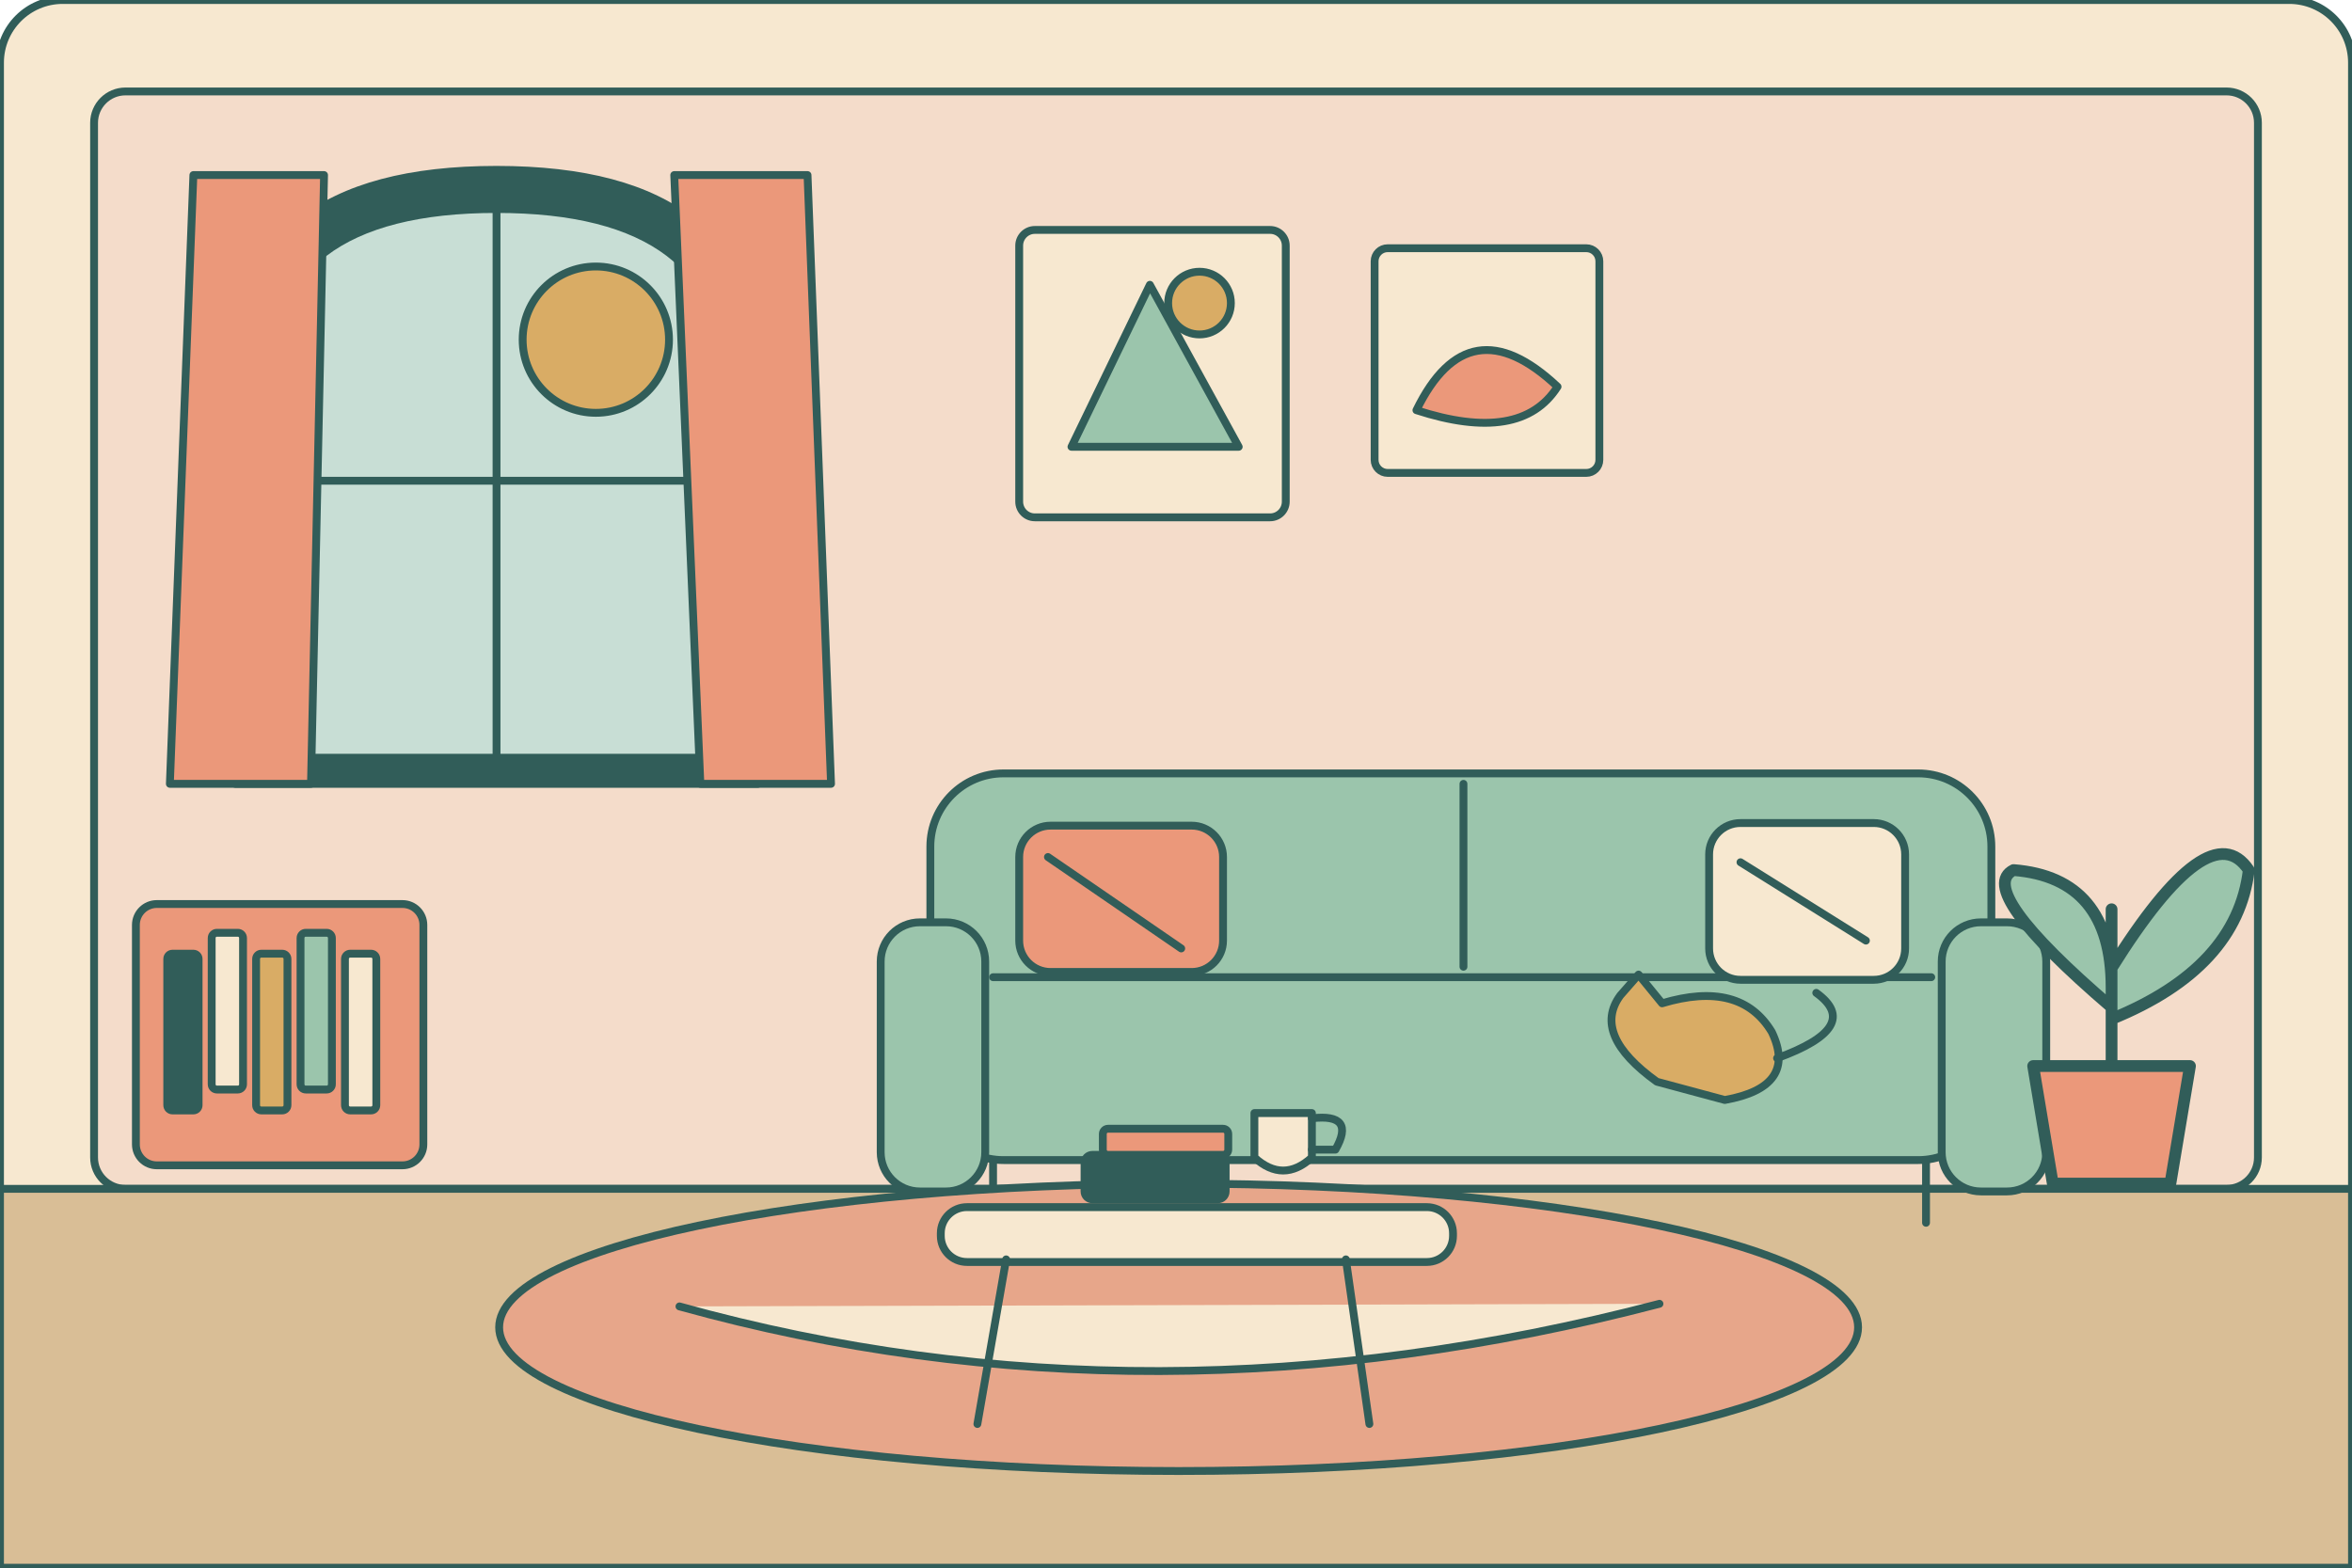
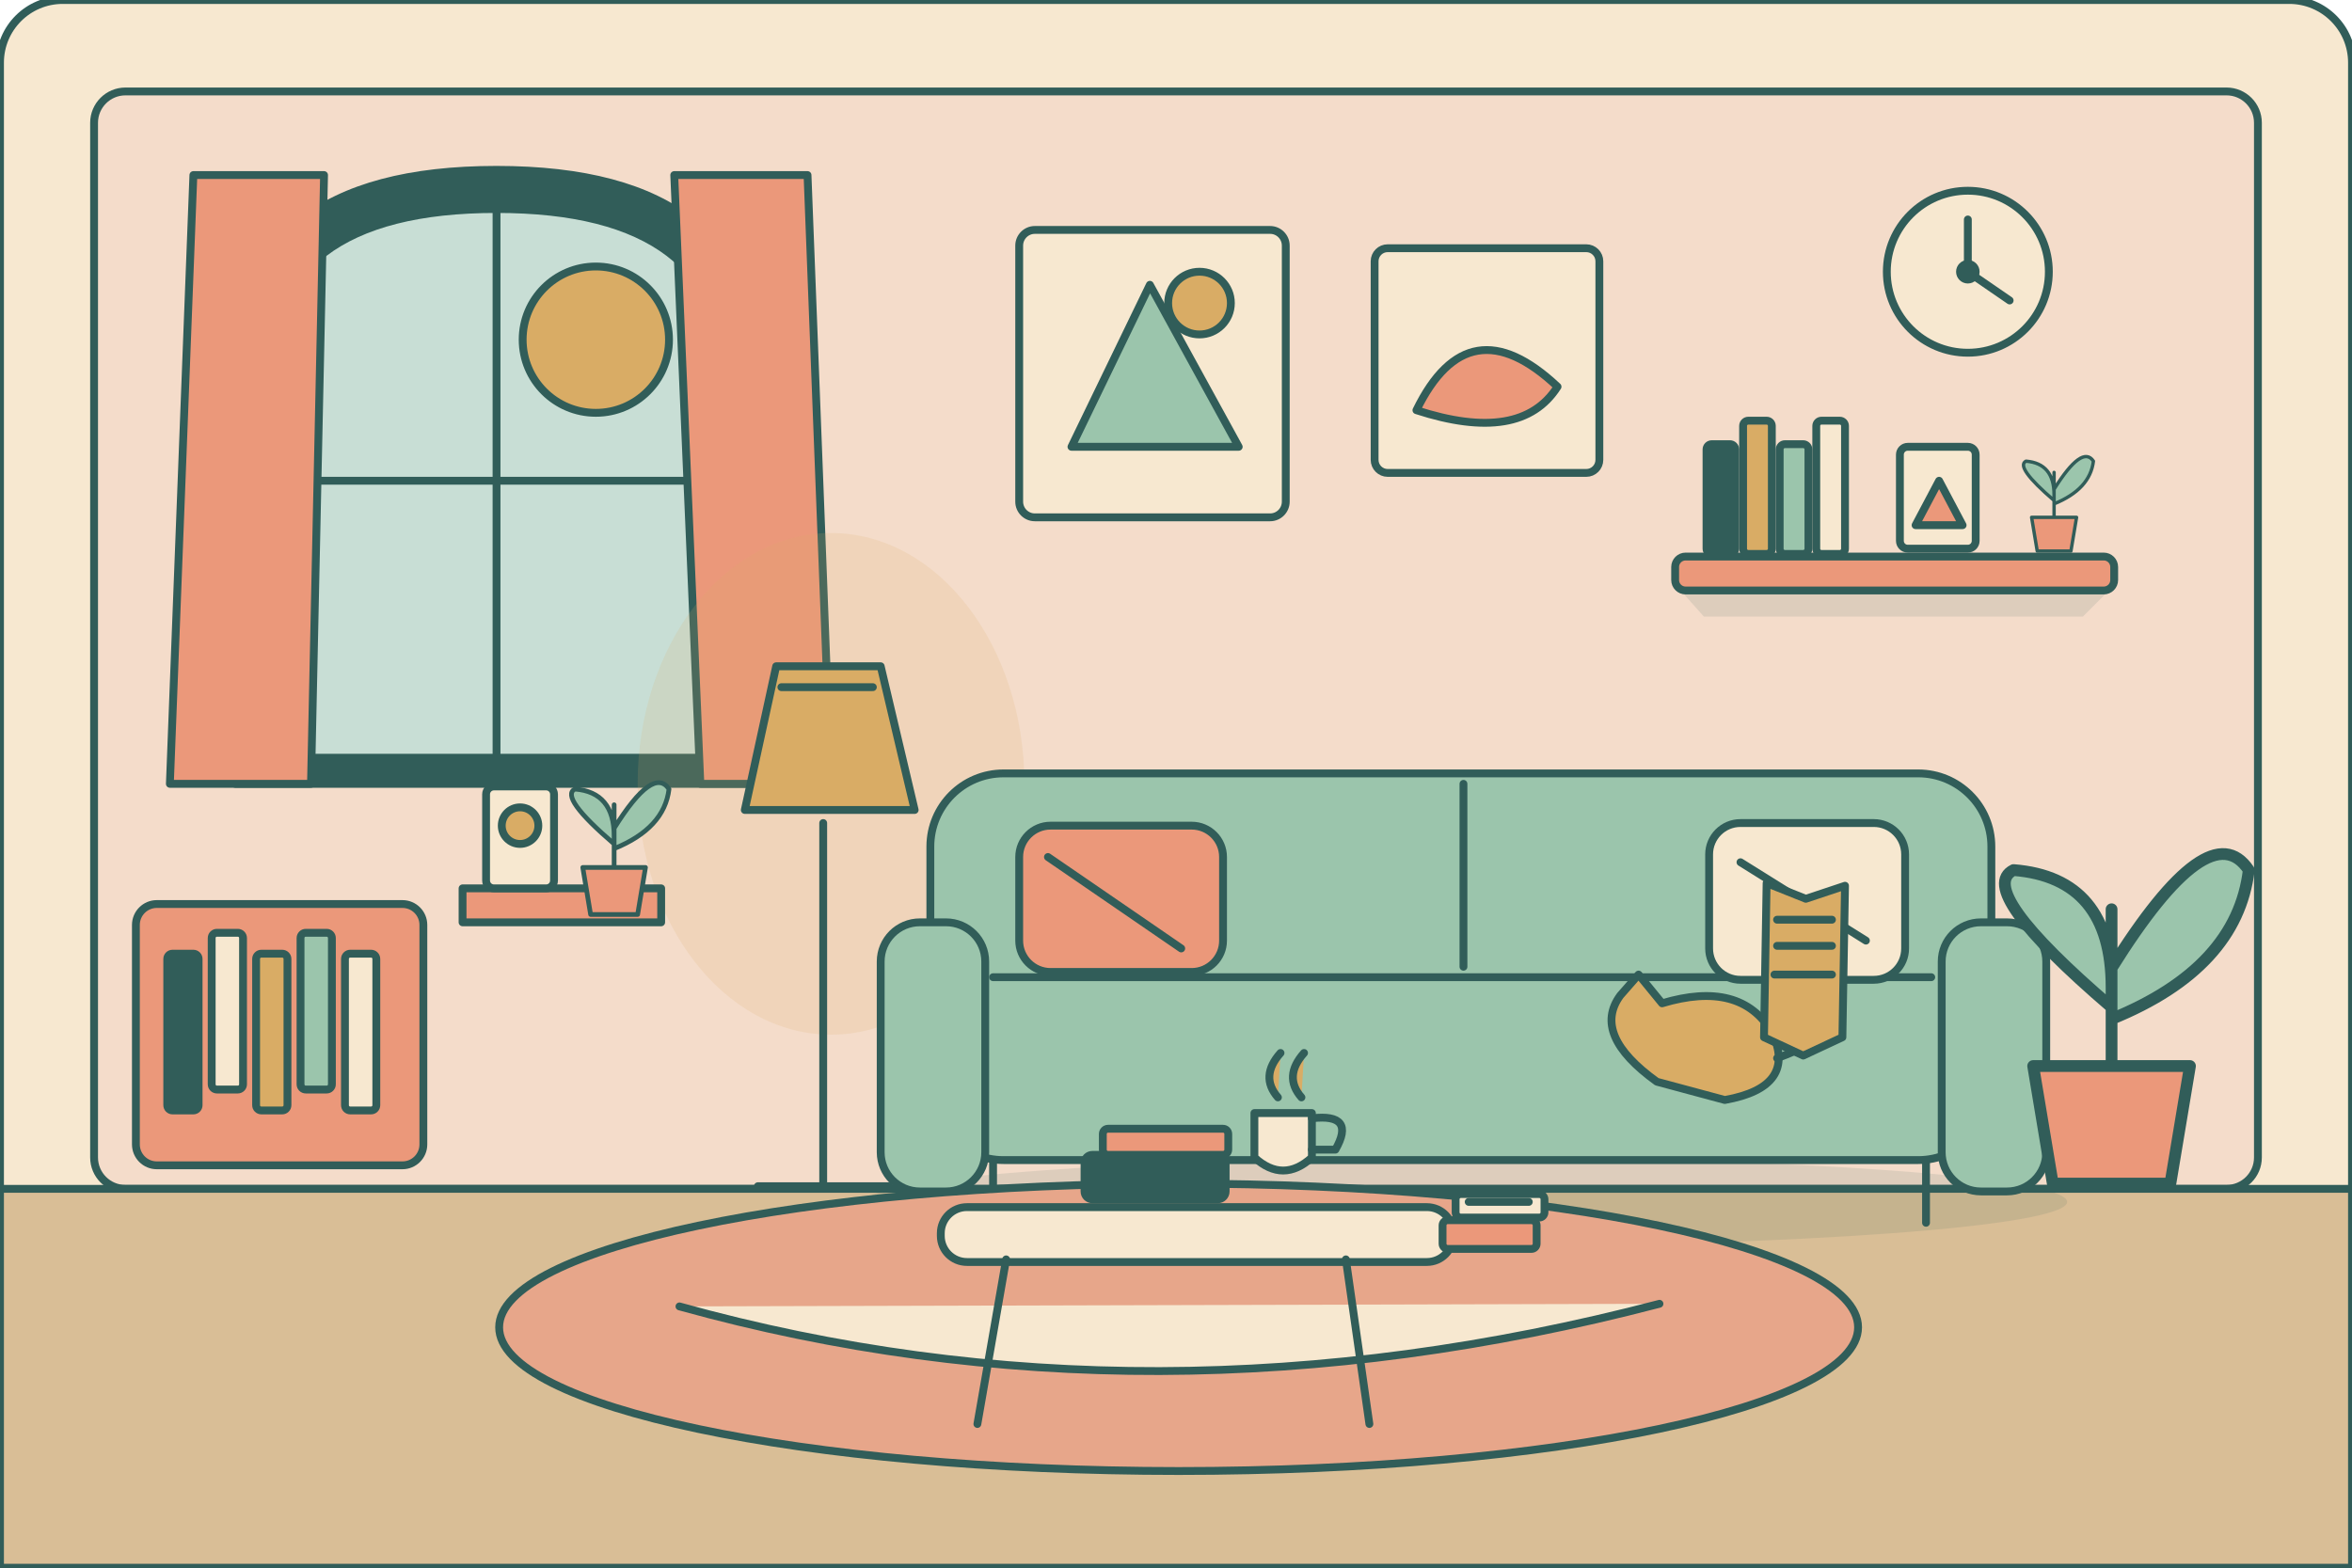
<svg xmlns="http://www.w3.org/2000/svg" viewBox="0 0 900 600" role="img" aria-labelledby="title">
  <g stroke="#315D59" stroke-width="3" stroke-linecap="round" stroke-linejoin="round">
    <rect x="0" y="0" width="900" height="600" rx="24" fill="#F7E8D0" />
    <rect x="36" y="35" width="828" height="420" rx="12" fill="#F4DCCA" />
    <path d="M0 455H900V600H0Z" fill="#D9BE96" />
    <path d="M90 300V145Q90 65 190 65Q290 65 290 145V300Z" fill="#315D59" />
    <path d="M102 290V147Q102 80 190 80Q278 80 278 147V290Z" fill="#C8DED5" />
    <circle cx="228" cy="130" r="28" fill="#D9AC65" />
    <path d="M190 81V290M102 184H278" fill="none" />
    <path d="M74 67H124L119 300H65ZM258 67H309L318 300H268Z" fill="#EB987A" />
    <rect x="390" y="88" width="102" height="110" rx="6" fill="#F7E8D0" />
    <path d="M410 171L440 109L474 171Z" fill="#9BC5AC" />
    <circle cx="459" cy="116" r="12" fill="#D9AC65" />
    <rect x="526" y="95" width="86" height="86" rx="5" fill="#F7E8D0" />
    <path d="M542 157Q562 116 596 148Q582 170 542 157Z" fill="#EB987A" />
+     <ellipse cx="318" cy="300" rx="74" ry="96" fill="#D9AC65" stroke="none" opacity=".16" />
+     <path d="M315 315V453M290 454H340" fill="#315D59" />
+     <path d="M285 310L297 255H337L350 310Z" fill="#D9AC65" />
+     <path d="M299 263H334" fill="#F7E8D0" />
+     <circle cx="753" cy="104" r="31" fill="#F7E8D0" />
+     <path d="M753 84V104L769 115" fill="none" />
+     <circle cx="753" cy="104" r="3" fill="#315D59" />
+     <rect x="641" y="213" width="168" height="13" rx="4" fill="#EB987A" />
+     <g stroke="none" fill="#315D59" opacity="0.12">
+       <path d="M644 227H806L797 236H652Z" fill="#315D59" />
+     </g>
+     <rect x="653" y="170" width="11" height="42" rx="2" fill="#315D59" />
+     <rect x="667" y="161" width="11" height="51" rx="2" fill="#D9AC65" />
+     <rect x="681" y="170" width="11" height="42" rx="2" fill="#9BC5AC" />
+     <rect x="695" y="161" width="11" height="51" rx="2" fill="#F7E8D0" />
+     <rect x="727" y="171" width="29" height="39" rx="3" fill="#F7E8D0" />
+     <path d="M733 201L742 184L751 201Z" fill="#EB987A" />
+     <g transform="translate(786 198) scale(0.43)">
+       <path d="M0 0V-40M0-15Q-35-45-25-50Q0-48 0-20M0-25Q25-65 35-50Q32-25 0-12" fill="#9BC5AC" />
+       <path d="M-20 0H20L15 30H-15Z" fill="#EB987A" />
+     </g>
+     <g stroke="none" fill="#315D59" opacity="0.12">
+       <ellipse cx="561" cy="460" rx="230" ry="17" />
+     </g>
    <rect x="356" y="296" width="406" height="148" rx="28" fill="#9BC5AC" />
    <rect x="337" y="353" width="40" height="103" rx="15" fill="#9BC5AC" />
    <rect x="743" y="353" width="40" height="103" rx="15" fill="#9BC5AC" />
    <path d="M380 374H739M560 300V370" fill="none" />
    <rect x="390" y="316" width="78" height="56" rx="12" fill="#EB987A" />
    <rect x="654" y="315" width="75" height="60" rx="12" fill="#F7E8D0" />
    <path d="M401 328L452 363M666 330L714 360" fill="#D9AC65" />
    <path d="M380 445V468M737 445V468" fill="none" />
    <ellipse cx="451" cy="508" rx="260" ry="55" fill="#E7A68A" />
    <path d="M260 500Q440 550 635 499" fill="#F7E8D0" />
    <rect x="360" y="462" width="196" height="21" rx="10" fill="#F7E8D0" />
    <path d="M385 482L374 545M515 482L524 545" fill="none" />
    <rect x="415" y="442" width="54" height="17" rx="3" fill="#315D59" />
    <rect x="422" y="432" width="48" height="10" rx="2" fill="#EB987A" />
    <path d="M480 443V426H502V443Q491 453 480 443Z" fill="#F7E8D0" />
    <path d="M502 428Q519 426 511 440H502" fill="none" />
    <g transform="translate(808 408) scale(1.5)">
      <path d="M0 0V-40M0-15Q-35-45-25-50Q0-48 0-20M0-25Q25-65 35-50Q32-25 0-12" fill="#9BC5AC" />
      <path d="M-20 0H20L15 30H-15Z" fill="#EB987A" />
    </g>
    <rect x="52" y="346" width="110" height="100" rx="8" fill="#EB987A" />
    <rect x="64" y="365" width="12" height="60" rx="2" fill="#315D59" />
    <rect x="81" y="357" width="12" height="60" rx="2" fill="#F7E8D0" />
    <rect x="98" y="365" width="12" height="60" rx="2" fill="#D9AC65" />
    <rect x="115" y="357" width="12" height="60" rx="2" fill="#9BC5AC" />
    <rect x="132" y="365" width="12" height="60" rx="2" fill="#F7E8D0" />
    <path d="M634 414Q609 396 620 381L627 373L636 384Q666 375 678 395Q688 416 660 421Z" fill="#D9AC65" />
    <path d="M680 405Q713 393 695 380" fill="none" />
+     <path d="M177 340H253V353H177Z" fill="#EB987A" />
+     <rect x="186" y="301" width="26" height="39" rx="3" fill="#F7E8D0" />
+     <circle cx="199" cy="316" r="7" fill="#D9AC65" />
+     <g transform="translate(235 332) scale(0.6)">
+       <path d="M0 0V-40M0-15Q-35-45-25-50Q0-48 0-20M0-25Q25-65 35-50Q32-25 0-12" fill="#9BC5AC" />
+       <path d="M-20 0H20L15 30H-15Z" fill="#EB987A" />
+     </g>
+     <path d="M676 338L691 344L706 339L705 397L690 404L675 397Z" fill="#D9AC65" />
+     <path d="M680 352H701M680 362H701M679 373H701" fill="#F7E8D0" />
+     <rect x="552" y="467" width="36" height="11" rx="2" fill="#EB987A" />
+     <rect x="557" y="457" width="34" height="9" rx="2" fill="#F7E8D0" />
+     <path d="M562 460H585" fill="none" />
+     <path d="M489 420Q482 412 490 403M498 420Q491 412 499 403" fill="#D9AC65" />
  </g>
</svg>
